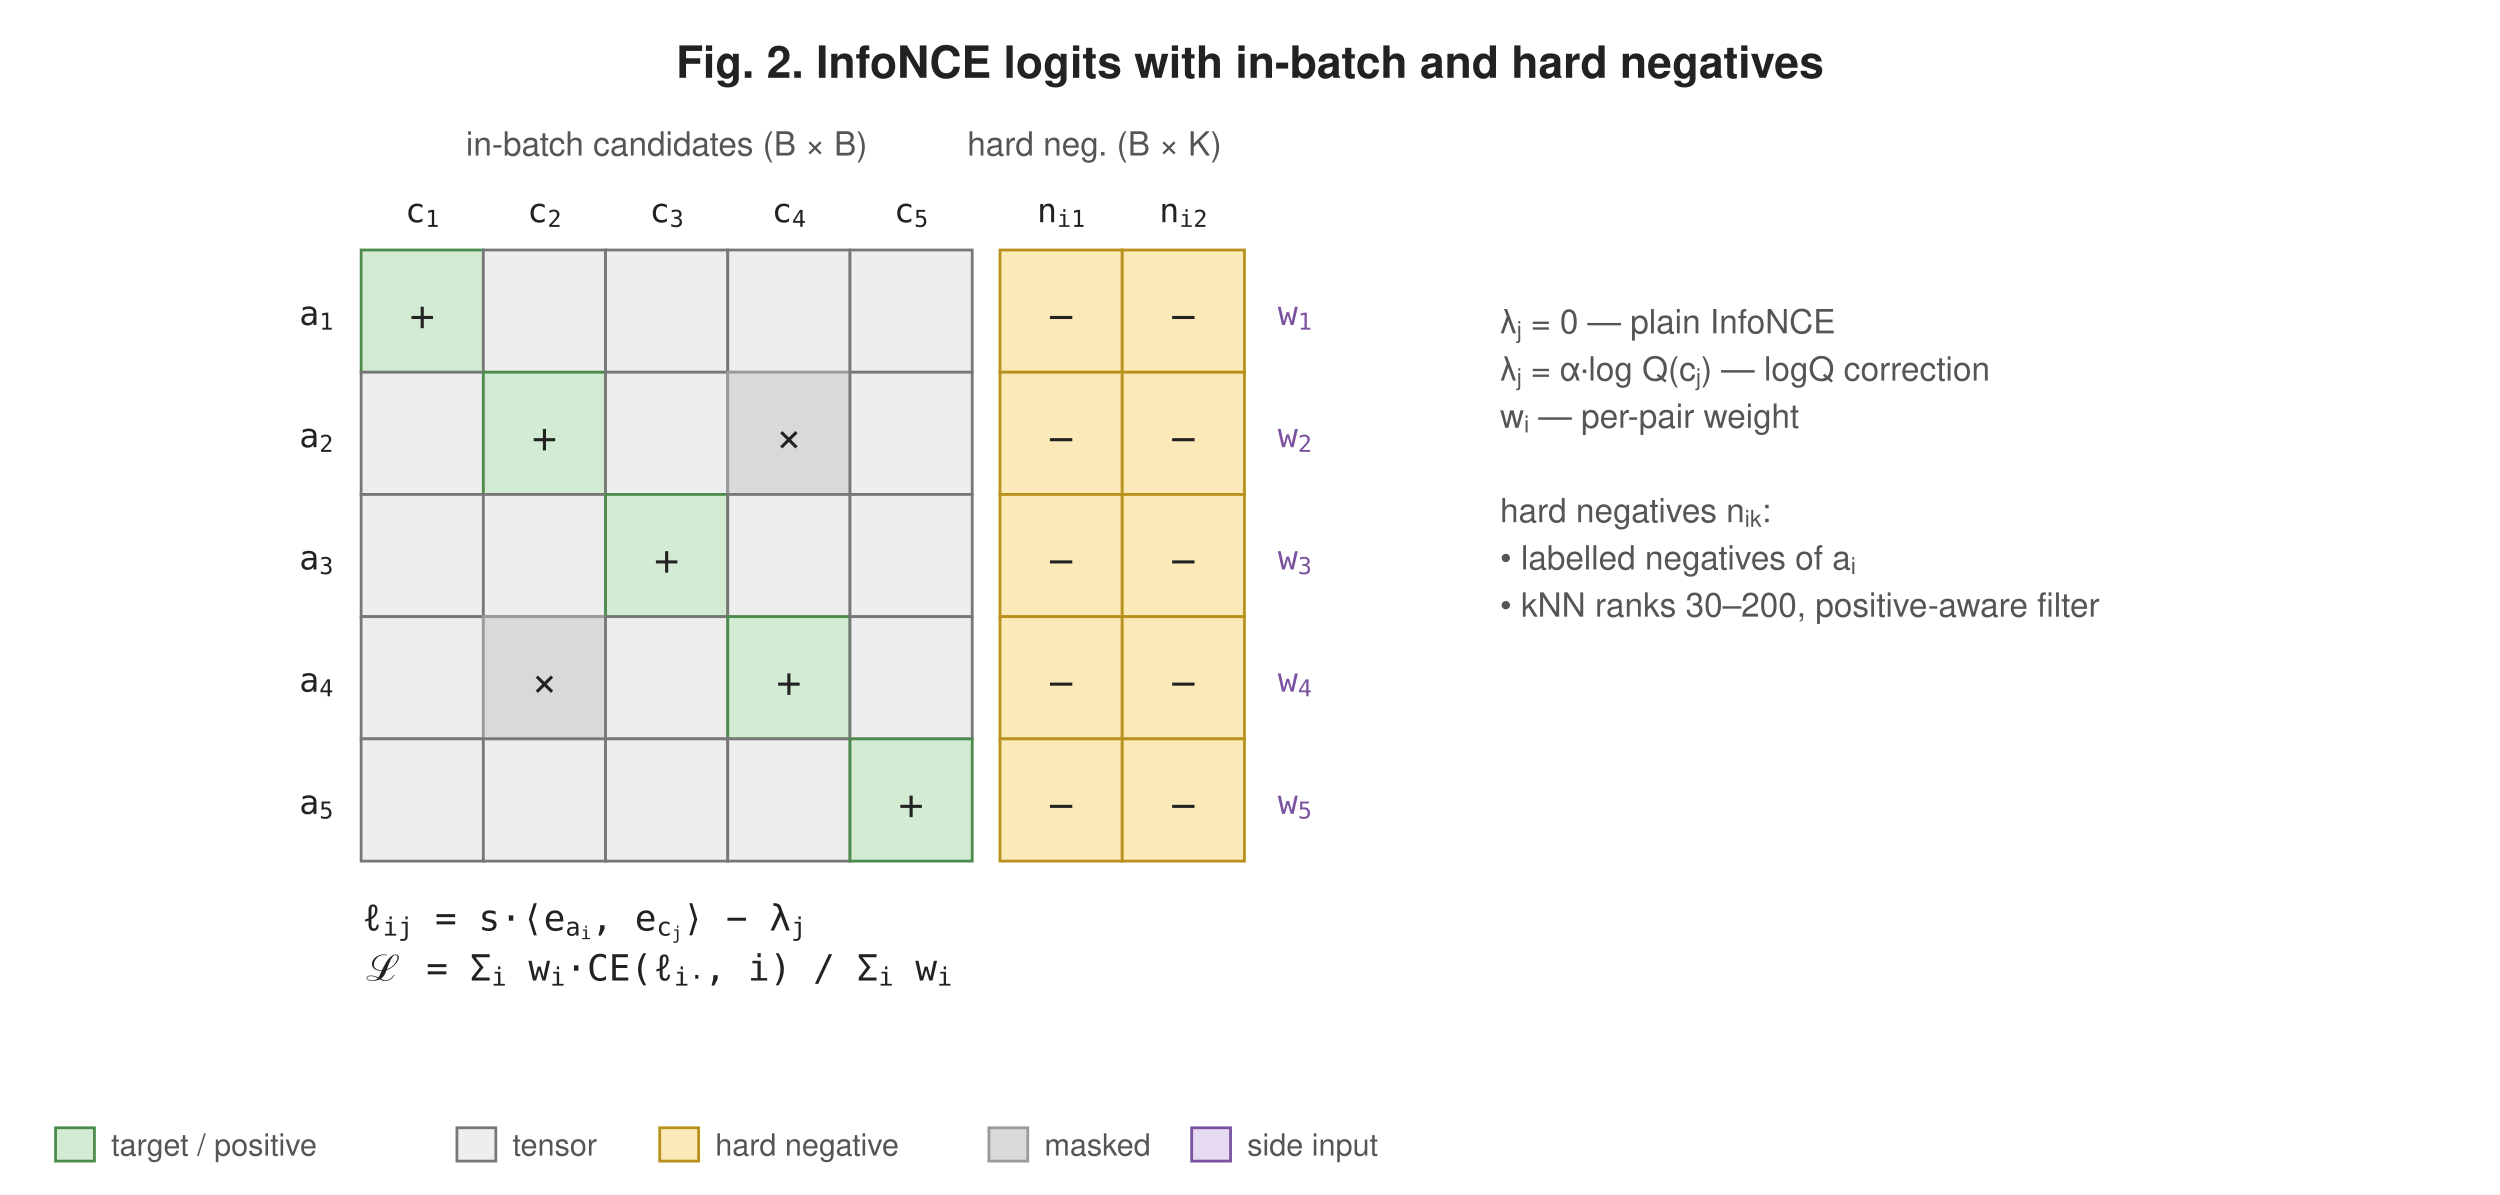
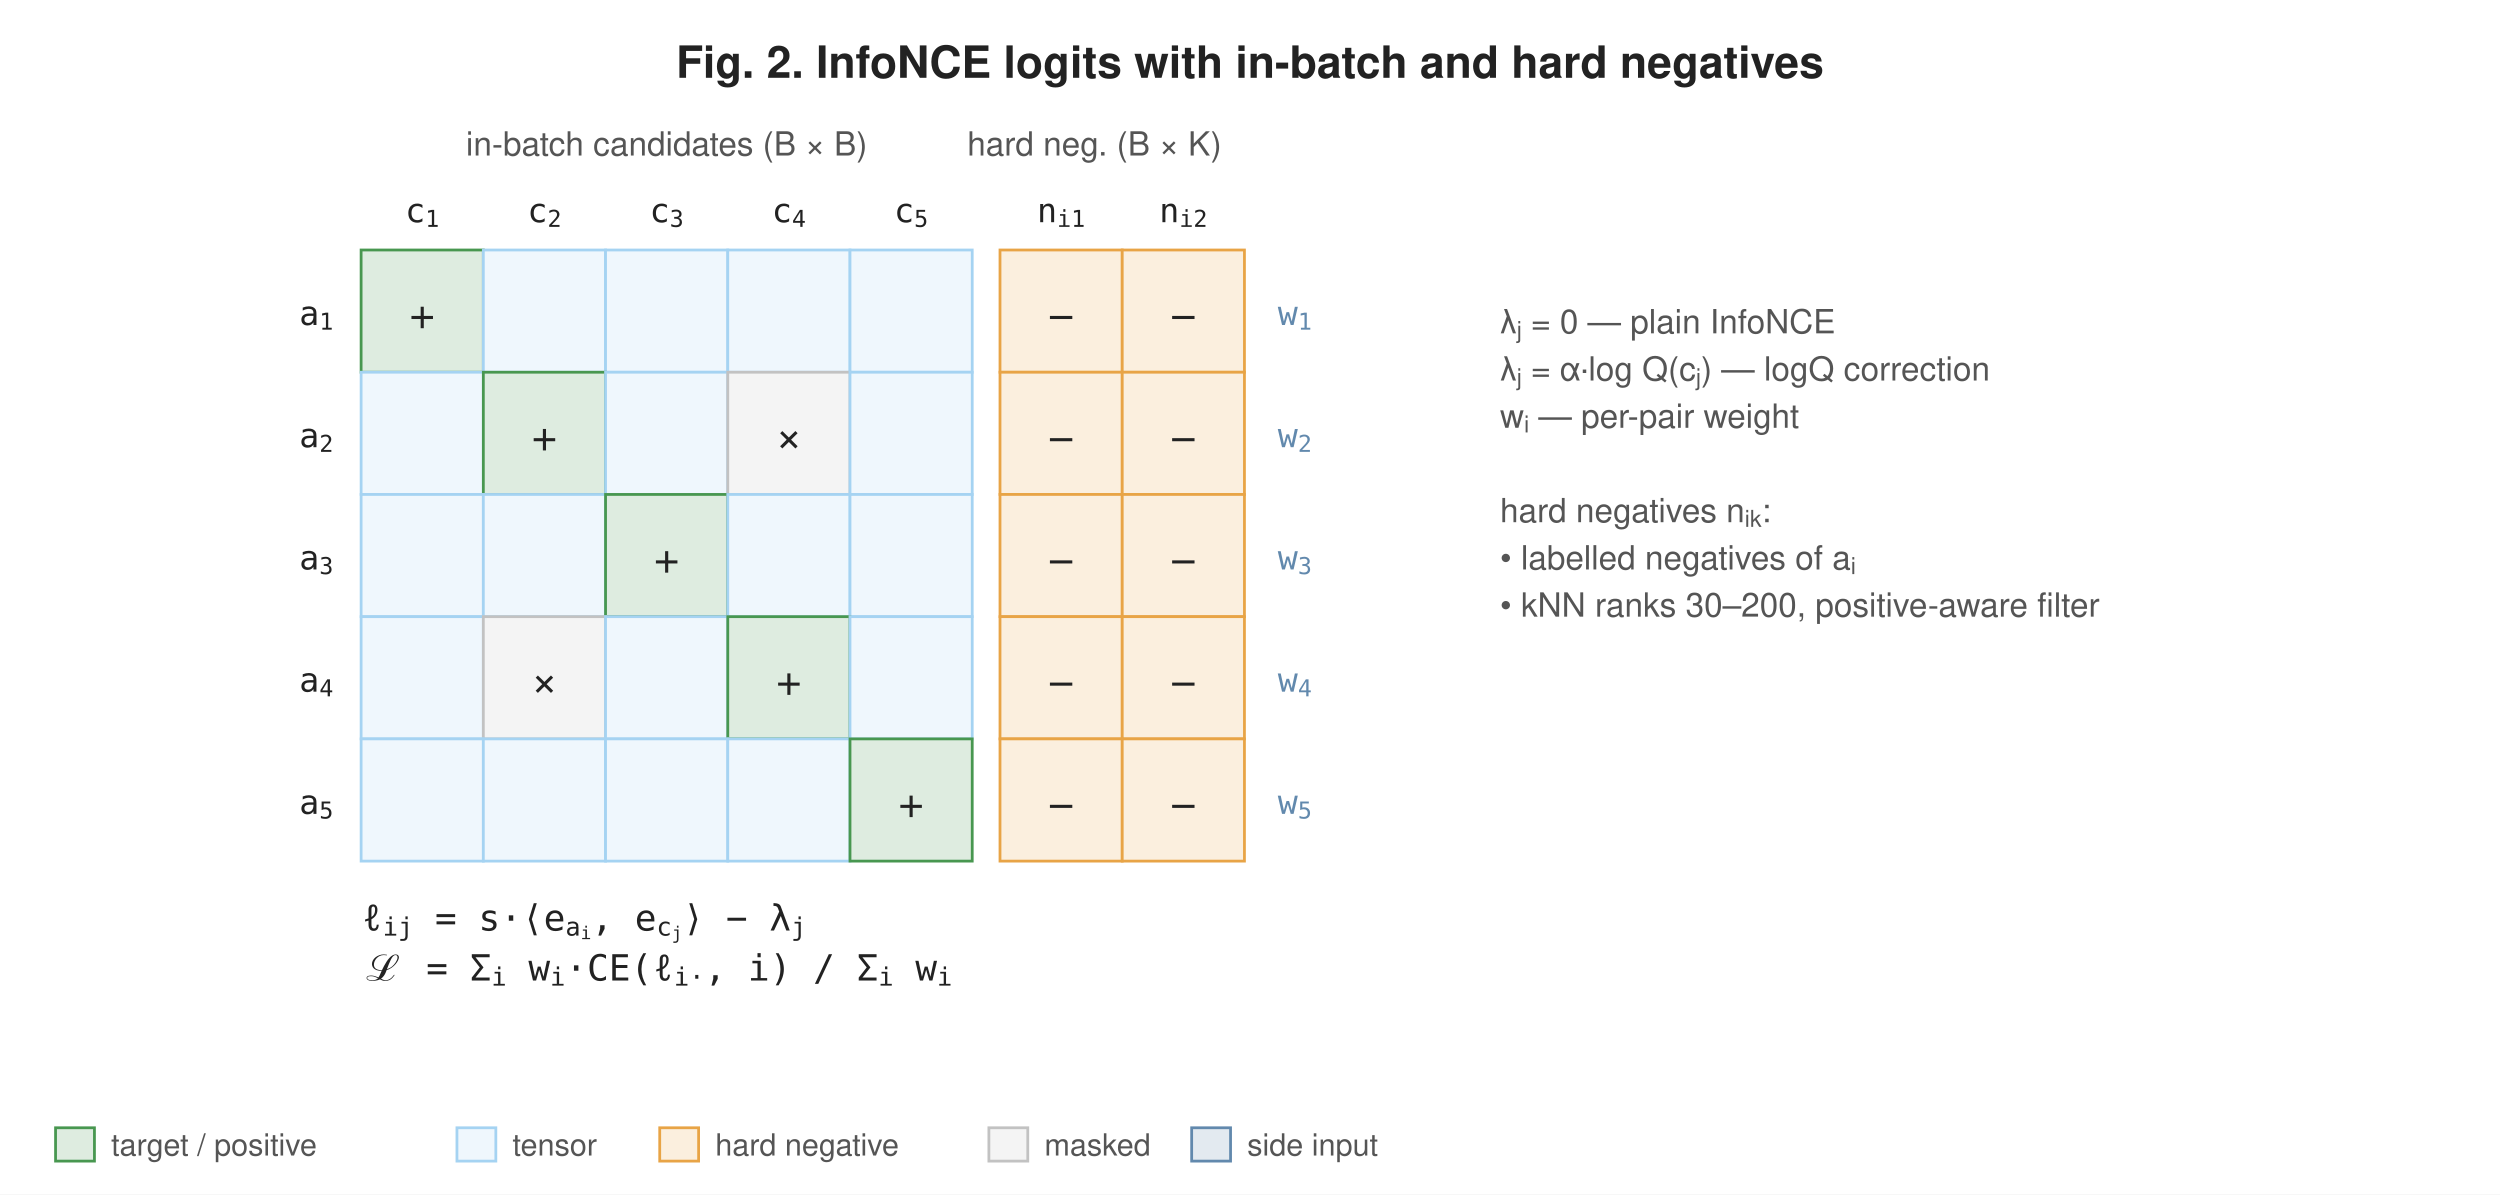
<svg xmlns="http://www.w3.org/2000/svg" viewBox="0 0 900 430" width="900" height="430" font-family="Helvetica, Arial, sans-serif">
  <defs>
    <marker id="ar" viewBox="0 0 10 10" refX="9" refY="5" markerWidth="7" markerHeight="7" orient="auto-start-reverse">
      <path d="M0,0 L10,5 L0,10 z" fill="#222222" />
    </marker>
  </defs>
  <rect width="900" height="430" fill="#ffffff" />
  <text x="450.0" y="28.0" font-size="16" text-anchor="middle" fill="#222222" font-weight="bold">Fig. 2. InfoNCE logits with in-batch and hard negatives</text>
  <g id="M" class="node  ia" data-kind="frozen">
-     <rect class="cell" data-r="0" data-c="0" x="130.0" y="90.0" width="44" height="44" fill="#d3ebd3" stroke="#4b8b4b" stroke-width="1" />
+     <rect class="cell" data-r="0" data-c="0" x="130.0" y="90.0" width="44" height="44" fill="#deece0" stroke="#489750" stroke-width="1" />
    <text x="152.0" y="118.0" font-size="16" text-anchor="middle" fill="#222222">+</text>
-     <rect class="cell" data-r="0" data-c="1" x="174.0" y="90.0" width="44" height="44" fill="#eeeeee" stroke="#777777" stroke-width="1" />
-     <rect class="cell" data-r="0" data-c="2" x="218.0" y="90.0" width="44" height="44" fill="#eeeeee" stroke="#777777" stroke-width="1" />
-     <rect class="cell" data-r="0" data-c="3" x="262.0" y="90.0" width="44" height="44" fill="#eeeeee" stroke="#777777" stroke-width="1" />
-     <rect class="cell" data-r="0" data-c="4" x="306.0" y="90.0" width="44" height="44" fill="#eeeeee" stroke="#777777" stroke-width="1" />
-     <rect class="cell" data-r="0" data-c="5" x="360.0" y="90.0" width="44" height="44" fill="#fbe9b7" stroke="#b8901c" stroke-width="1" />
+     <rect class="cell" data-r="0" data-c="1" x="174.0" y="90.0" width="44" height="44" fill="#eff7fd" stroke="#a5d3f2" stroke-width="1" />
+     <rect class="cell" data-r="0" data-c="2" x="218.0" y="90.0" width="44" height="44" fill="#eff7fd" stroke="#a5d3f2" stroke-width="1" />
+     <rect class="cell" data-r="0" data-c="3" x="262.0" y="90.0" width="44" height="44" fill="#eff7fd" stroke="#a5d3f2" stroke-width="1" />
+     <rect class="cell" data-r="0" data-c="4" x="306.0" y="90.0" width="44" height="44" fill="#eff7fd" stroke="#a5d3f2" stroke-width="1" />
+     <rect class="cell" data-r="0" data-c="5" x="360.0" y="90.0" width="44" height="44" fill="#fbefde" stroke="#e8a446" stroke-width="1" />
    <text x="382.0" y="118.0" font-size="16" text-anchor="middle" fill="#222222">−</text>
-     <rect class="cell" data-r="0" data-c="6" x="404.0" y="90.0" width="44" height="44" fill="#fbe9b7" stroke="#b8901c" stroke-width="1" />
+     <rect class="cell" data-r="0" data-c="6" x="404.0" y="90.0" width="44" height="44" fill="#fbefde" stroke="#e8a446" stroke-width="1" />
    <text x="426.0" y="118.0" font-size="16" text-anchor="middle" fill="#222222">−</text>
-     <rect class="cell" data-r="1" data-c="0" x="130.0" y="134.0" width="44" height="44" fill="#eeeeee" stroke="#777777" stroke-width="1" />
-     <rect class="cell" data-r="1" data-c="1" x="174.0" y="134.0" width="44" height="44" fill="#d3ebd3" stroke="#4b8b4b" stroke-width="1" />
+     <rect class="cell" data-r="1" data-c="0" x="130.0" y="134.0" width="44" height="44" fill="#eff7fd" stroke="#a5d3f2" stroke-width="1" />
+     <rect class="cell" data-r="1" data-c="1" x="174.0" y="134.0" width="44" height="44" fill="#deece0" stroke="#489750" stroke-width="1" />
    <text x="196.0" y="162.0" font-size="16" text-anchor="middle" fill="#222222">+</text>
-     <rect class="cell" data-r="1" data-c="2" x="218.0" y="134.0" width="44" height="44" fill="#eeeeee" stroke="#777777" stroke-width="1" />
-     <rect class="cell" data-r="1" data-c="3" x="262.0" y="134.0" width="44" height="44" fill="#d9d9d9" stroke="#9a9a9a" stroke-width="1" />
+     <rect class="cell" data-r="1" data-c="2" x="218.0" y="134.0" width="44" height="44" fill="#eff7fd" stroke="#a5d3f2" stroke-width="1" />
+     <rect class="cell" data-r="1" data-c="3" x="262.0" y="134.0" width="44" height="44" fill="#f4f4f4" stroke="#c2c2c2" stroke-width="1" />
    <text x="284.0" y="162.0" font-size="16" text-anchor="middle" fill="#222222">×</text>
-     <rect class="cell" data-r="1" data-c="4" x="306.0" y="134.0" width="44" height="44" fill="#eeeeee" stroke="#777777" stroke-width="1" />
-     <rect class="cell" data-r="1" data-c="5" x="360.0" y="134.0" width="44" height="44" fill="#fbe9b7" stroke="#b8901c" stroke-width="1" />
+     <rect class="cell" data-r="1" data-c="4" x="306.0" y="134.0" width="44" height="44" fill="#eff7fd" stroke="#a5d3f2" stroke-width="1" />
+     <rect class="cell" data-r="1" data-c="5" x="360.0" y="134.0" width="44" height="44" fill="#fbefde" stroke="#e8a446" stroke-width="1" />
    <text x="382.0" y="162.0" font-size="16" text-anchor="middle" fill="#222222">−</text>
-     <rect class="cell" data-r="1" data-c="6" x="404.0" y="134.0" width="44" height="44" fill="#fbe9b7" stroke="#b8901c" stroke-width="1" />
+     <rect class="cell" data-r="1" data-c="6" x="404.0" y="134.0" width="44" height="44" fill="#fbefde" stroke="#e8a446" stroke-width="1" />
    <text x="426.0" y="162.0" font-size="16" text-anchor="middle" fill="#222222">−</text>
-     <rect class="cell" data-r="2" data-c="0" x="130.0" y="178.0" width="44" height="44" fill="#eeeeee" stroke="#777777" stroke-width="1" />
-     <rect class="cell" data-r="2" data-c="1" x="174.0" y="178.0" width="44" height="44" fill="#eeeeee" stroke="#777777" stroke-width="1" />
-     <rect class="cell" data-r="2" data-c="2" x="218.0" y="178.0" width="44" height="44" fill="#d3ebd3" stroke="#4b8b4b" stroke-width="1" />
+     <rect class="cell" data-r="2" data-c="0" x="130.0" y="178.0" width="44" height="44" fill="#eff7fd" stroke="#a5d3f2" stroke-width="1" />
+     <rect class="cell" data-r="2" data-c="1" x="174.0" y="178.0" width="44" height="44" fill="#eff7fd" stroke="#a5d3f2" stroke-width="1" />
+     <rect class="cell" data-r="2" data-c="2" x="218.0" y="178.0" width="44" height="44" fill="#deece0" stroke="#489750" stroke-width="1" />
    <text x="240.0" y="206.0" font-size="16" text-anchor="middle" fill="#222222">+</text>
-     <rect class="cell" data-r="2" data-c="3" x="262.0" y="178.0" width="44" height="44" fill="#eeeeee" stroke="#777777" stroke-width="1" />
-     <rect class="cell" data-r="2" data-c="4" x="306.0" y="178.0" width="44" height="44" fill="#eeeeee" stroke="#777777" stroke-width="1" />
-     <rect class="cell" data-r="2" data-c="5" x="360.0" y="178.0" width="44" height="44" fill="#fbe9b7" stroke="#b8901c" stroke-width="1" />
+     <rect class="cell" data-r="2" data-c="3" x="262.0" y="178.0" width="44" height="44" fill="#eff7fd" stroke="#a5d3f2" stroke-width="1" />
+     <rect class="cell" data-r="2" data-c="4" x="306.0" y="178.0" width="44" height="44" fill="#eff7fd" stroke="#a5d3f2" stroke-width="1" />
+     <rect class="cell" data-r="2" data-c="5" x="360.0" y="178.0" width="44" height="44" fill="#fbefde" stroke="#e8a446" stroke-width="1" />
    <text x="382.0" y="206.0" font-size="16" text-anchor="middle" fill="#222222">−</text>
-     <rect class="cell" data-r="2" data-c="6" x="404.0" y="178.0" width="44" height="44" fill="#fbe9b7" stroke="#b8901c" stroke-width="1" />
+     <rect class="cell" data-r="2" data-c="6" x="404.0" y="178.0" width="44" height="44" fill="#fbefde" stroke="#e8a446" stroke-width="1" />
    <text x="426.0" y="206.0" font-size="16" text-anchor="middle" fill="#222222">−</text>
-     <rect class="cell" data-r="3" data-c="0" x="130.0" y="222.0" width="44" height="44" fill="#eeeeee" stroke="#777777" stroke-width="1" />
-     <rect class="cell" data-r="3" data-c="1" x="174.0" y="222.0" width="44" height="44" fill="#d9d9d9" stroke="#9a9a9a" stroke-width="1" />
+     <rect class="cell" data-r="3" data-c="0" x="130.0" y="222.0" width="44" height="44" fill="#eff7fd" stroke="#a5d3f2" stroke-width="1" />
+     <rect class="cell" data-r="3" data-c="1" x="174.0" y="222.0" width="44" height="44" fill="#f4f4f4" stroke="#c2c2c2" stroke-width="1" />
    <text x="196.0" y="250.0" font-size="16" text-anchor="middle" fill="#222222">×</text>
-     <rect class="cell" data-r="3" data-c="2" x="218.0" y="222.0" width="44" height="44" fill="#eeeeee" stroke="#777777" stroke-width="1" />
-     <rect class="cell" data-r="3" data-c="3" x="262.0" y="222.0" width="44" height="44" fill="#d3ebd3" stroke="#4b8b4b" stroke-width="1" />
+     <rect class="cell" data-r="3" data-c="2" x="218.0" y="222.0" width="44" height="44" fill="#eff7fd" stroke="#a5d3f2" stroke-width="1" />
+     <rect class="cell" data-r="3" data-c="3" x="262.0" y="222.0" width="44" height="44" fill="#deece0" stroke="#489750" stroke-width="1" />
    <text x="284.0" y="250.0" font-size="16" text-anchor="middle" fill="#222222">+</text>
-     <rect class="cell" data-r="3" data-c="4" x="306.0" y="222.0" width="44" height="44" fill="#eeeeee" stroke="#777777" stroke-width="1" />
-     <rect class="cell" data-r="3" data-c="5" x="360.0" y="222.0" width="44" height="44" fill="#fbe9b7" stroke="#b8901c" stroke-width="1" />
+     <rect class="cell" data-r="3" data-c="4" x="306.0" y="222.0" width="44" height="44" fill="#eff7fd" stroke="#a5d3f2" stroke-width="1" />
+     <rect class="cell" data-r="3" data-c="5" x="360.0" y="222.0" width="44" height="44" fill="#fbefde" stroke="#e8a446" stroke-width="1" />
    <text x="382.0" y="250.0" font-size="16" text-anchor="middle" fill="#222222">−</text>
-     <rect class="cell" data-r="3" data-c="6" x="404.0" y="222.0" width="44" height="44" fill="#fbe9b7" stroke="#b8901c" stroke-width="1" />
+     <rect class="cell" data-r="3" data-c="6" x="404.0" y="222.0" width="44" height="44" fill="#fbefde" stroke="#e8a446" stroke-width="1" />
    <text x="426.0" y="250.0" font-size="16" text-anchor="middle" fill="#222222">−</text>
-     <rect class="cell" data-r="4" data-c="0" x="130.0" y="266.0" width="44" height="44" fill="#eeeeee" stroke="#777777" stroke-width="1" />
-     <rect class="cell" data-r="4" data-c="1" x="174.0" y="266.0" width="44" height="44" fill="#eeeeee" stroke="#777777" stroke-width="1" />
-     <rect class="cell" data-r="4" data-c="2" x="218.0" y="266.0" width="44" height="44" fill="#eeeeee" stroke="#777777" stroke-width="1" />
-     <rect class="cell" data-r="4" data-c="3" x="262.0" y="266.0" width="44" height="44" fill="#eeeeee" stroke="#777777" stroke-width="1" />
-     <rect class="cell" data-r="4" data-c="4" x="306.0" y="266.0" width="44" height="44" fill="#d3ebd3" stroke="#4b8b4b" stroke-width="1" />
+     <rect class="cell" data-r="4" data-c="0" x="130.0" y="266.0" width="44" height="44" fill="#eff7fd" stroke="#a5d3f2" stroke-width="1" />
+     <rect class="cell" data-r="4" data-c="1" x="174.0" y="266.0" width="44" height="44" fill="#eff7fd" stroke="#a5d3f2" stroke-width="1" />
+     <rect class="cell" data-r="4" data-c="2" x="218.0" y="266.0" width="44" height="44" fill="#eff7fd" stroke="#a5d3f2" stroke-width="1" />
+     <rect class="cell" data-r="4" data-c="3" x="262.0" y="266.0" width="44" height="44" fill="#eff7fd" stroke="#a5d3f2" stroke-width="1" />
+     <rect class="cell" data-r="4" data-c="4" x="306.0" y="266.0" width="44" height="44" fill="#deece0" stroke="#489750" stroke-width="1" />
    <text x="328.0" y="294.0" font-size="16" text-anchor="middle" fill="#222222">+</text>
-     <rect class="cell" data-r="4" data-c="5" x="360.0" y="266.0" width="44" height="44" fill="#fbe9b7" stroke="#b8901c" stroke-width="1" />
+     <rect class="cell" data-r="4" data-c="5" x="360.0" y="266.0" width="44" height="44" fill="#fbefde" stroke="#e8a446" stroke-width="1" />
    <text x="382.0" y="294.0" font-size="16" text-anchor="middle" fill="#222222">−</text>
-     <rect class="cell" data-r="4" data-c="6" x="404.0" y="266.0" width="44" height="44" fill="#fbe9b7" stroke="#b8901c" stroke-width="1" />
+     <rect class="cell" data-r="4" data-c="6" x="404.0" y="266.0" width="44" height="44" fill="#fbefde" stroke="#e8a446" stroke-width="1" />
    <text x="426.0" y="294.0" font-size="16" text-anchor="middle" fill="#222222">−</text>
    <text x="152.0" y="80.0" font-size="12" text-anchor="middle" fill="#222222" font-family="Menlo, Consolas, monospace">c<tspan baseline-shift="sub" font-size="70%">1</tspan>
    </text>
    <text x="196.0" y="80.0" font-size="12" text-anchor="middle" fill="#222222" font-family="Menlo, Consolas, monospace">c<tspan baseline-shift="sub" font-size="70%">2</tspan>
    </text>
    <text x="240.0" y="80.0" font-size="12" text-anchor="middle" fill="#222222" font-family="Menlo, Consolas, monospace">c<tspan baseline-shift="sub" font-size="70%">3</tspan>
    </text>
    <text x="284.0" y="80.0" font-size="12" text-anchor="middle" fill="#222222" font-family="Menlo, Consolas, monospace">c<tspan baseline-shift="sub" font-size="70%">4</tspan>
    </text>
    <text x="328.0" y="80.0" font-size="12" text-anchor="middle" fill="#222222" font-family="Menlo, Consolas, monospace">c<tspan baseline-shift="sub" font-size="70%">5</tspan>
    </text>
    <text x="382.0" y="80.0" font-size="12" text-anchor="middle" fill="#222222" font-family="Menlo, Consolas, monospace">n<tspan baseline-shift="sub" font-size="70%">i1</tspan>
    </text>
    <text x="426.0" y="80.0" font-size="12" text-anchor="middle" fill="#222222" font-family="Menlo, Consolas, monospace">n<tspan baseline-shift="sub" font-size="70%">i2</tspan>
    </text>
    <text x="120.0" y="117.0" font-size="12" text-anchor="end" fill="#222222" font-family="Menlo, Consolas, monospace">a<tspan baseline-shift="sub" font-size="70%">1</tspan>
    </text>
    <text x="120.0" y="161.0" font-size="12" text-anchor="end" fill="#222222" font-family="Menlo, Consolas, monospace">a<tspan baseline-shift="sub" font-size="70%">2</tspan>
    </text>
    <text x="120.0" y="205.0" font-size="12" text-anchor="end" fill="#222222" font-family="Menlo, Consolas, monospace">a<tspan baseline-shift="sub" font-size="70%">3</tspan>
    </text>
    <text x="120.0" y="249.0" font-size="12" text-anchor="end" fill="#222222" font-family="Menlo, Consolas, monospace">a<tspan baseline-shift="sub" font-size="70%">4</tspan>
    </text>
    <text x="120.0" y="293.0" font-size="12" text-anchor="end" fill="#222222" font-family="Menlo, Consolas, monospace">a<tspan baseline-shift="sub" font-size="70%">5</tspan>
    </text>
-     <text x="460.0" y="117.0" font-size="12" text-anchor="start" fill="#7a52a0" font-family="Menlo, Consolas, monospace">w<tspan baseline-shift="sub" font-size="70%">1</tspan>
+     <text x="460.0" y="117.0" font-size="12" text-anchor="start" fill="#6289ad" font-family="Menlo, Consolas, monospace">w<tspan baseline-shift="sub" font-size="70%">1</tspan>
    </text>
-     <text x="460.0" y="161.0" font-size="12" text-anchor="start" fill="#7a52a0" font-family="Menlo, Consolas, monospace">w<tspan baseline-shift="sub" font-size="70%">2</tspan>
+     <text x="460.0" y="161.0" font-size="12" text-anchor="start" fill="#6289ad" font-family="Menlo, Consolas, monospace">w<tspan baseline-shift="sub" font-size="70%">2</tspan>
    </text>
-     <text x="460.0" y="205.0" font-size="12" text-anchor="start" fill="#7a52a0" font-family="Menlo, Consolas, monospace">w<tspan baseline-shift="sub" font-size="70%">3</tspan>
+     <text x="460.0" y="205.0" font-size="12" text-anchor="start" fill="#6289ad" font-family="Menlo, Consolas, monospace">w<tspan baseline-shift="sub" font-size="70%">3</tspan>
    </text>
-     <text x="460.0" y="249.0" font-size="12" text-anchor="start" fill="#7a52a0" font-family="Menlo, Consolas, monospace">w<tspan baseline-shift="sub" font-size="70%">4</tspan>
+     <text x="460.0" y="249.0" font-size="12" text-anchor="start" fill="#6289ad" font-family="Menlo, Consolas, monospace">w<tspan baseline-shift="sub" font-size="70%">4</tspan>
    </text>
-     <text x="460.0" y="293.0" font-size="12" text-anchor="start" fill="#7a52a0" font-family="Menlo, Consolas, monospace">w<tspan baseline-shift="sub" font-size="70%">5</tspan>
+     <text x="460.0" y="293.0" font-size="12" text-anchor="start" fill="#6289ad" font-family="Menlo, Consolas, monospace">w<tspan baseline-shift="sub" font-size="70%">5</tspan>
    </text>
  </g>
  <g id="f1" class="node " data-kind="plain">
    <text x="130.0" y="335.0" font-size="13" text-anchor="start" fill="#222222" font-family="Menlo, Consolas, monospace">ℓ<tspan baseline-shift="sub" font-size="70%">ij</tspan> = s·⟨e<tspan baseline-shift="sub" font-size="70%">a<tspan baseline-shift="sub" font-size="70%">i</tspan>
      </tspan>, e<tspan baseline-shift="sub" font-size="70%">c<tspan baseline-shift="sub" font-size="70%">j</tspan>
      </tspan>⟩ − λ<tspan baseline-shift="sub" font-size="70%">j</tspan>
    </text>
    <text x="130.0" y="353.0" font-size="13" text-anchor="start" fill="#222222" font-family="Menlo, Consolas, monospace">ℒ = Σ<tspan baseline-shift="sub" font-size="70%">i</tspan> w<tspan baseline-shift="sub" font-size="70%">i</tspan>·CE(ℓ<tspan baseline-shift="sub" font-size="70%">i·</tspan>, i) / Σ<tspan baseline-shift="sub" font-size="70%">i</tspan> w<tspan baseline-shift="sub" font-size="70%">i</tspan>
    </text>
  </g>
  <g id="f2" class="node " data-kind="plain">
    <text x="540.0" y="120.0" font-size="12" text-anchor="start" fill="#555555">λ<tspan baseline-shift="sub" font-size="70%">j</tspan> = 0 — plain InfoNCE</text>
    <text x="540.0" y="137.0" font-size="12" text-anchor="start" fill="#555555">λ<tspan baseline-shift="sub" font-size="70%">j</tspan> = α·log Q(c<tspan baseline-shift="sub" font-size="70%">j</tspan>) — logQ correction</text>
    <text x="540.0" y="154.0" font-size="12" text-anchor="start" fill="#555555">w<tspan baseline-shift="sub" font-size="70%">i</tspan> — per-pair weight</text>
    <text x="540.0" y="171.0" font-size="12" text-anchor="start" fill="#555555" />
    <text x="540.0" y="188.0" font-size="12" text-anchor="start" fill="#555555">hard negatives n<tspan baseline-shift="sub" font-size="70%">ik</tspan>:</text>
    <text x="540.0" y="205.0" font-size="12" text-anchor="start" fill="#555555">• labelled negatives of a<tspan baseline-shift="sub" font-size="70%">i</tspan>
    </text>
    <text x="540.0" y="222.0" font-size="12" text-anchor="start" fill="#555555">• kNN ranks 30–200, positive-aware filter</text>
  </g>
  <text x="240.0" y="56.0" font-size="12" text-anchor="middle" fill="#555555">in-batch candidates (B × B)</text>
  <text x="394.0" y="56.0" font-size="12" text-anchor="middle" fill="#555555">hard neg. (B × K)</text>
-   <rect x="20" y="406" width="14" height="12" fill="#d3ebd3" stroke="#4b8b4b" />
+   <rect x="20" y="406" width="14" height="12" fill="#deece0" stroke="#489750" />
  <text x="40.0" y="416.0" font-size="11" text-anchor="start" fill="#555555">target / positive</text>
-   <rect x="164.5" y="406" width="14" height="12" fill="#eeeeee" stroke="#777777" />
+   <rect x="164.5" y="406" width="14" height="12" fill="#eff7fd" stroke="#a5d3f2" />
  <text x="184.5" y="416.0" font-size="11" text-anchor="start" fill="#555555">tensor</text>
-   <rect x="237.5" y="406" width="14" height="12" fill="#fbe9b7" stroke="#b8901c" />
+   <rect x="237.5" y="406" width="14" height="12" fill="#fbefde" stroke="#e8a446" />
  <text x="257.5" y="416.0" font-size="11" text-anchor="start" fill="#555555">hard negative</text>
-   <rect x="356.0" y="406" width="14" height="12" fill="#d9d9d9" stroke="#9a9a9a" />
+   <rect x="356.0" y="406" width="14" height="12" fill="#f4f4f4" stroke="#c2c2c2" />
  <text x="376.0" y="416.0" font-size="11" text-anchor="start" fill="#555555">masked</text>
-   <rect x="429.0" y="406" width="14" height="12" fill="#e6d9f2" stroke="#7a52a0" />
+   <rect x="429.0" y="406" width="14" height="12" fill="#e3eaf0" stroke="#6289ad" />
  <text x="449.0" y="416.0" font-size="11" text-anchor="start" fill="#555555">side input</text>
</svg>
